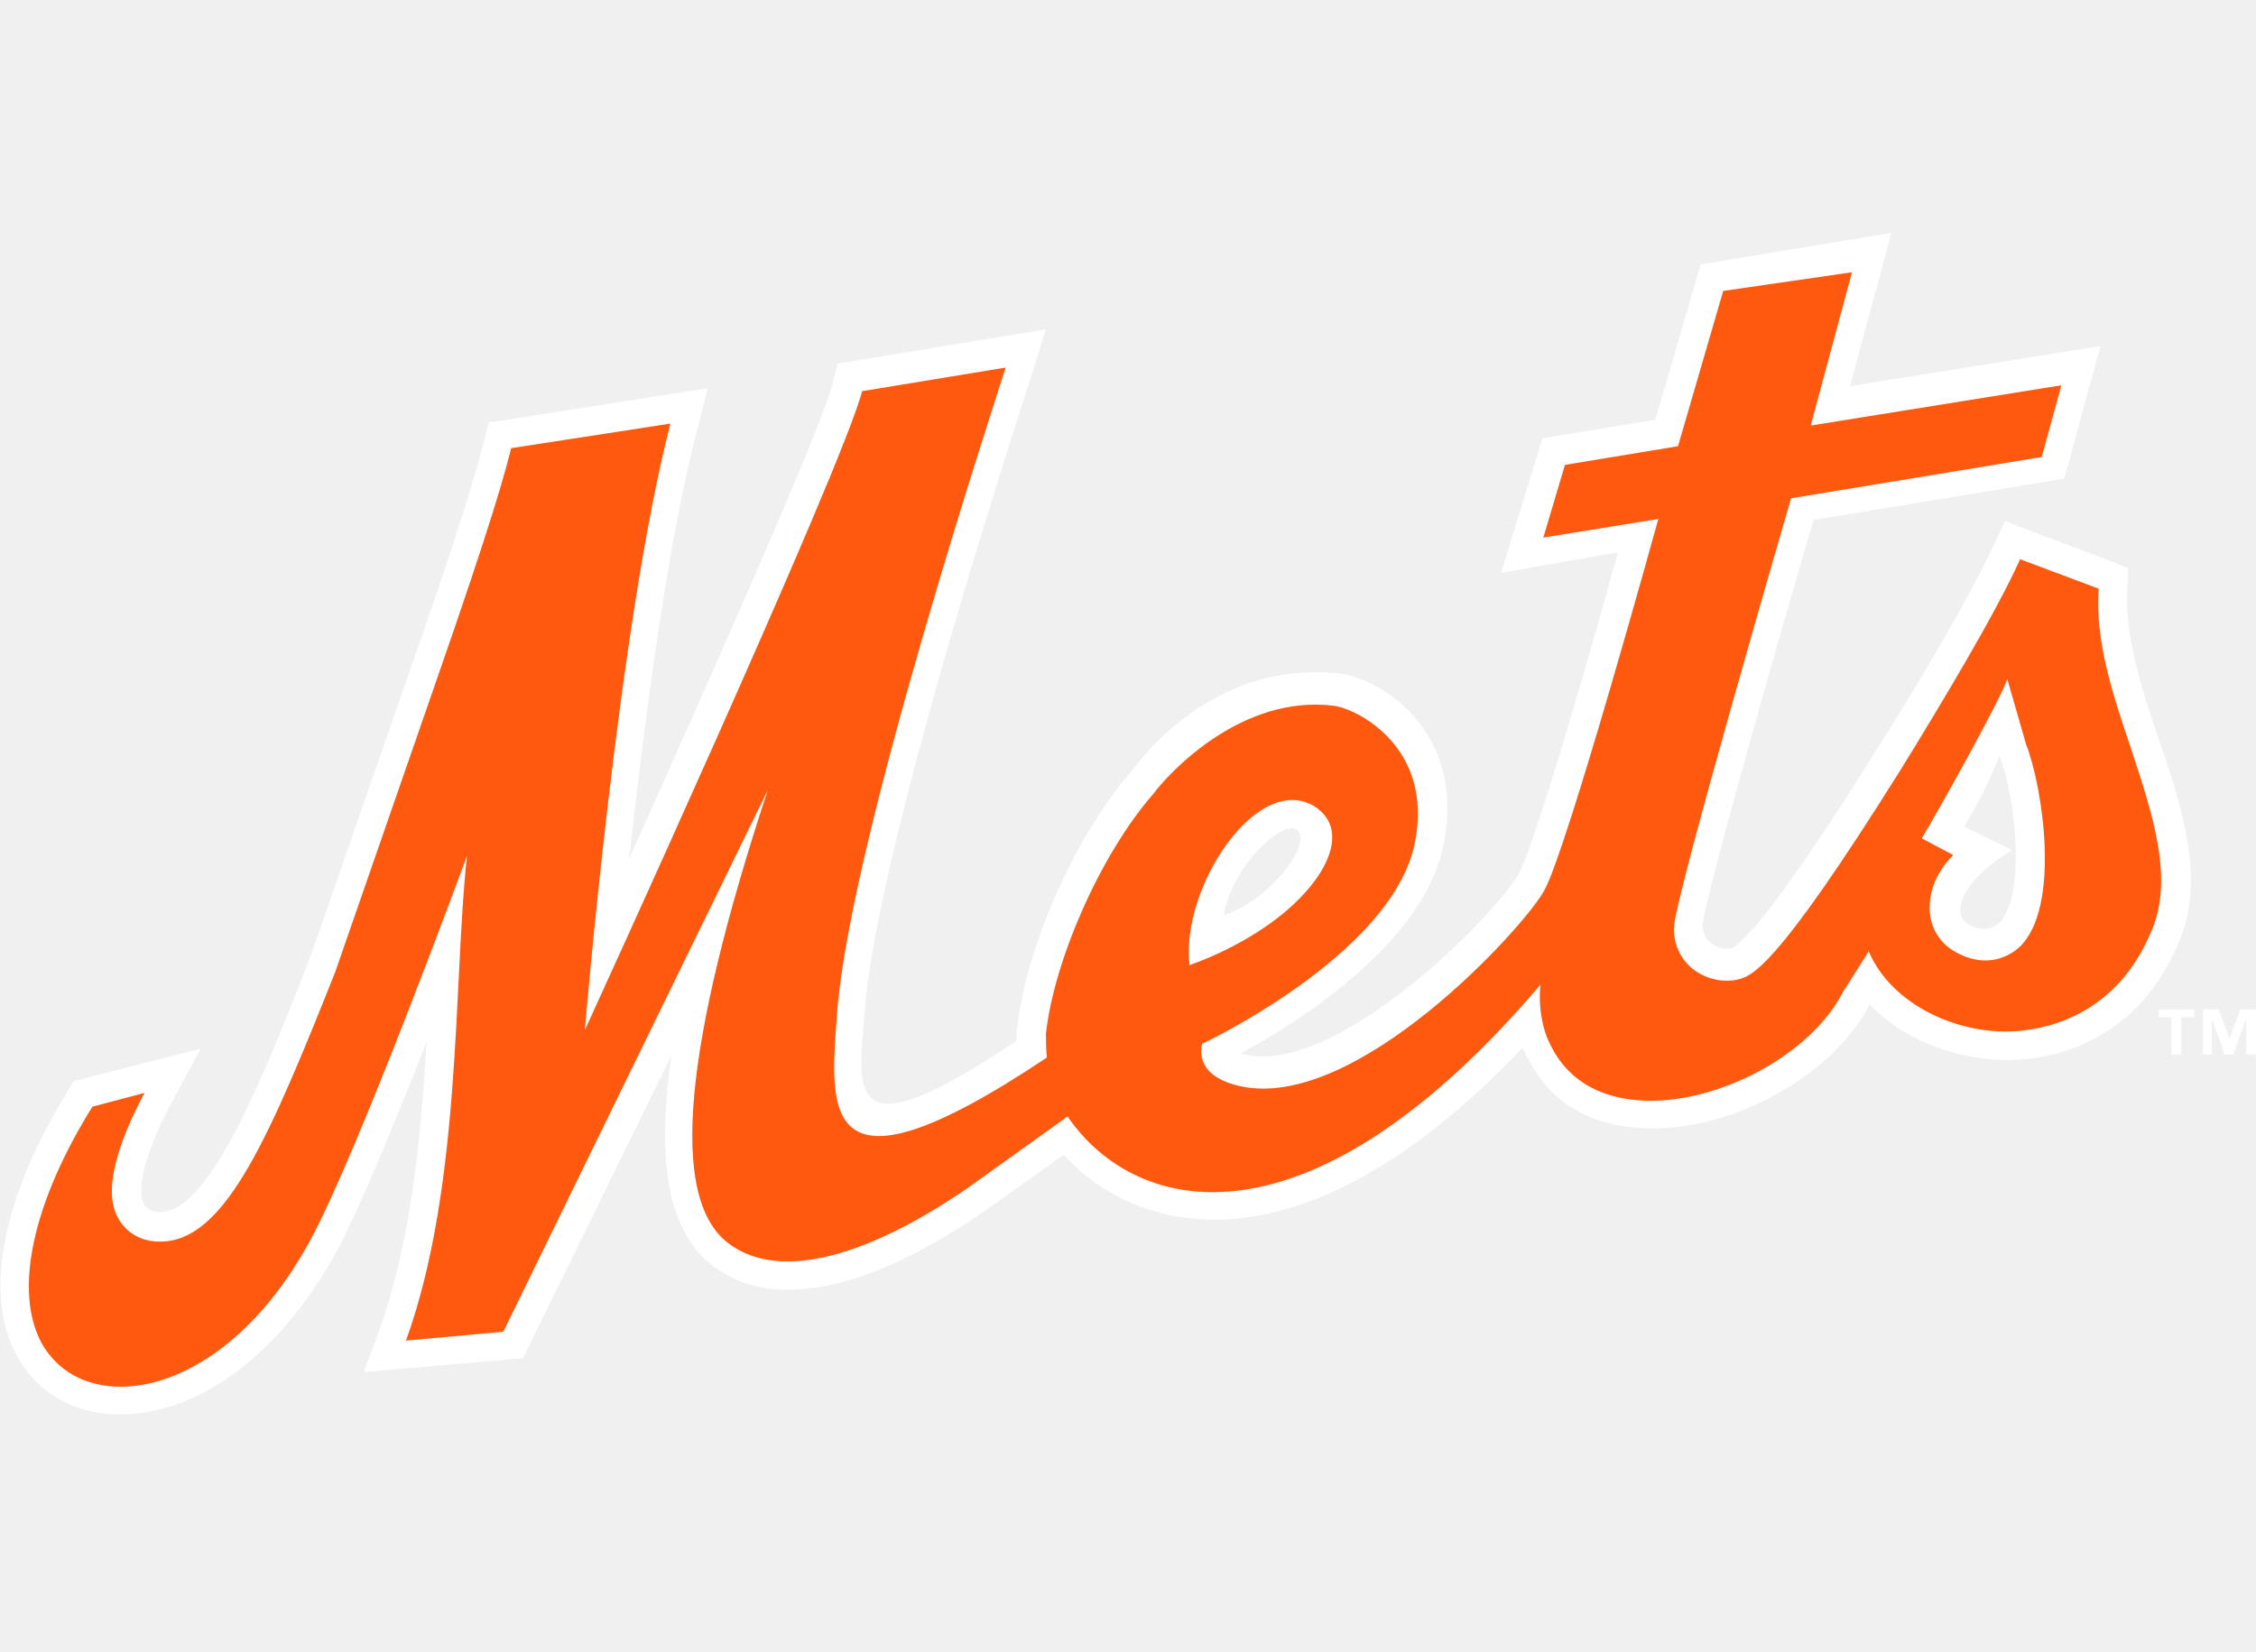
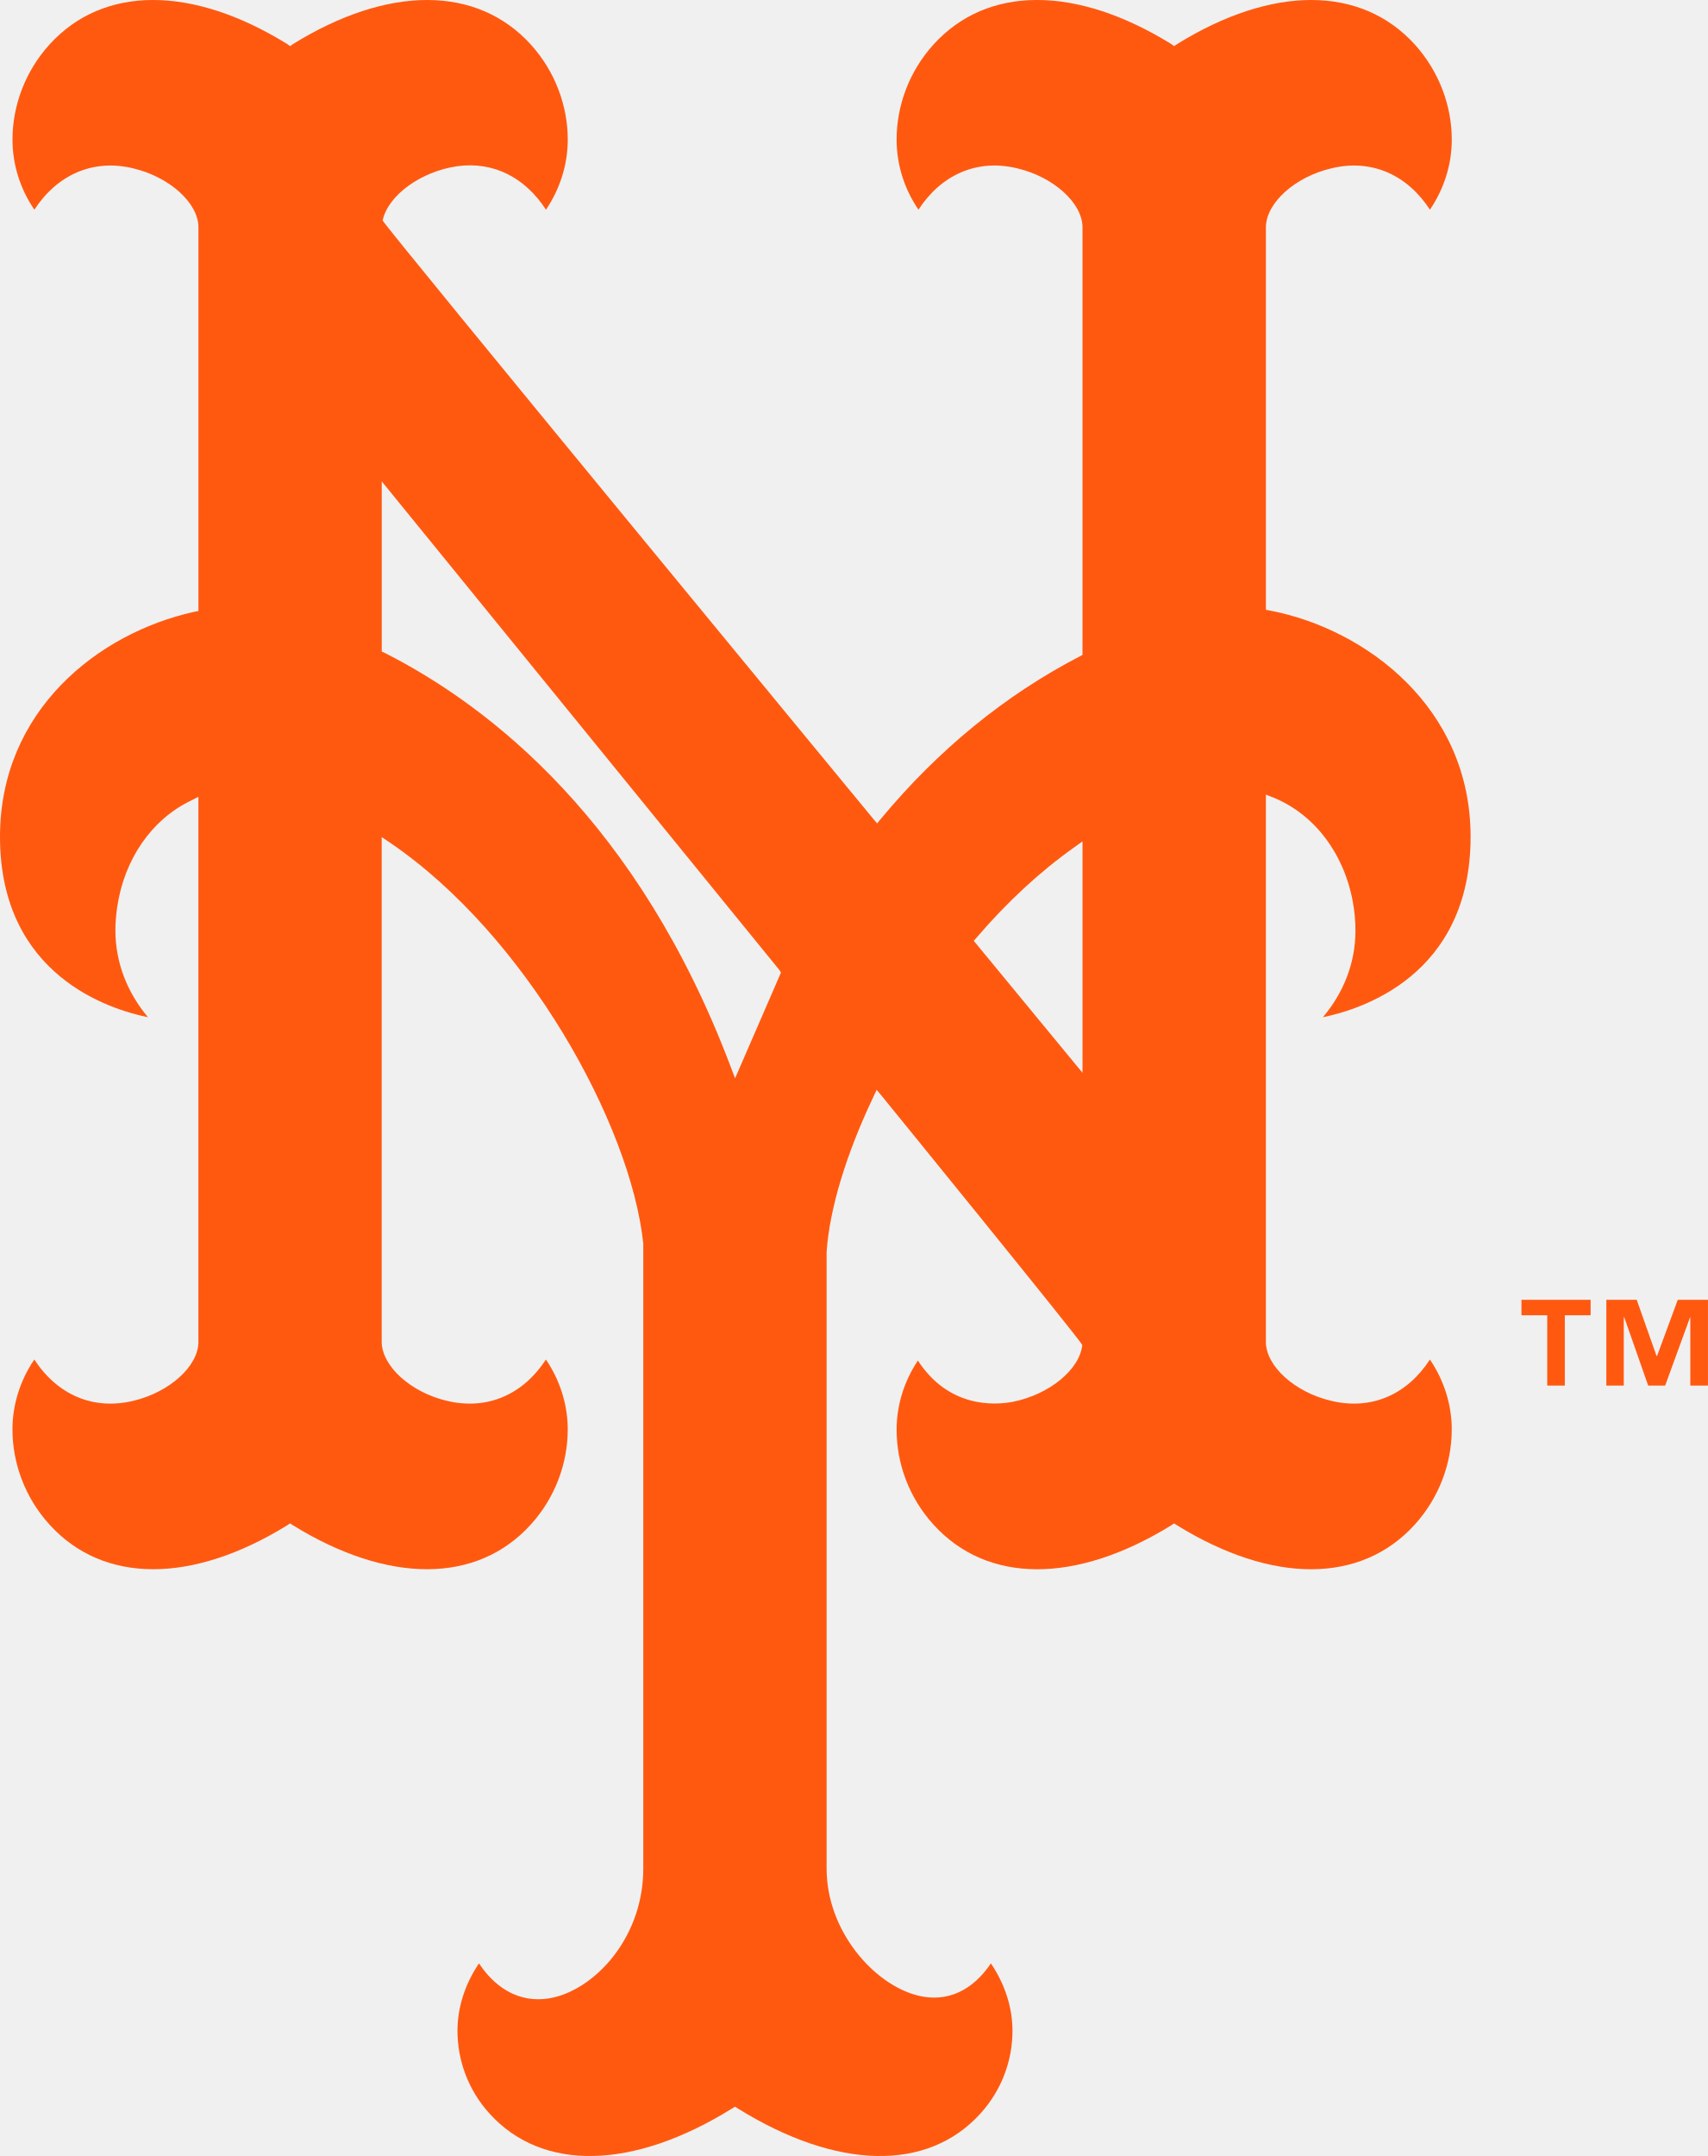
- <svg xmlns="http://www.w3.org/2000/svg" version="1.1" id="NYM" x="0px" y="0px" viewBox="0 0 229.5 168" enable-background="new 0 0 229.5 168" xml:space="preserve">
-   <g>
-     <path fill="#FFFFFF" d="M219.5,74.9c-1.6-4.7-3.3-10-3.1-14.7c0-0.1,0-0.1,0-0.2l0.1-2.2l-2-0.8l-8-3l-0.8-0.3l-1.7-0.7l-0.5,1   l-0.7,1.5c-2.3,5-7.7,14.2-12.1,21.1c-9.3,14.9-12.9,18.7-14.1,19.6c-0.3,0.2-0.4,0.3-0.5,0.3c-0.7,0.1-1.5-0.1-2.1-0.6   c-0.5-0.4-0.8-1.1-0.8-1.8c0.3-3.2,9-33.5,11.3-41.2l25.5-4.2l2.5-9.2l1.2-4.3l-21.2,3.4l-4.3,0.7l4.2-15.6L173,26.9   c0,0-3.3,11.4-4.6,15.8l-11.5,1.9l-4.2,13.7l4.4-0.8l7.5-1.3c-0.4,1.4-0.8,2.8-1.2,4.3c-3.4,12.1-7.6,26.1-8.9,28.4   c-1,1.8-5.1,6.5-10.2,10.7c-5.7,4.7-12.5,8.8-17.6,7.7c-0.2,0-0.3-0.1-0.5-0.1c5.7-3.1,18.4-11,20.6-21c1-4.8,0.2-8.5-1.5-11.3   c-2.2-3.8-6-5.7-8.4-6.3c-11.9-1.6-19.3,6.5-21.9,10c-5.4,6.2-10.2,16.8-11.4,25c-0.1,0.7-0.2,1.5-0.2,2.3   c-17.7,11.9-16.1,5.1-15.4-3.4c0.9-10.5,6.8-32.8,16.5-63c0.3-0.8,1.9-6,1.9-6l-21.2,3.5L84.7,39C83.6,43.5,72.5,68.4,64,87.4   c1.5-13.6,3.9-32.1,6.9-43.6l1.1-4.3L49.7,43l-0.5,2.1c-0.7,2.5-1.9,7.2-7.7,23.7c-1.8,5.1-9.6,27.7-10.1,29   c-4.6,11.8-9.9,25-14.8,25.5c-1,0.1-1.7-0.2-2-0.9c-0.6-1.1-0.2-4.4,2.7-9.9l3.1-5.8L7.5,110l-0.6,1c-6.7,10.9-8.6,20.7-5.2,26.9   c2.1,3.9,6,6.1,10.7,6c0.1,0,0.3,0,0.4,0c7.9-0.3,15.8-6.4,21.3-16.3c2.3-4.2,6-13.2,9.3-21.6c-0.6,9.9-1.6,20.4-4.8,29.3l-1.6,4.3   l16.2-1.4l15.1-30.8c-1.6,11.2-0.2,18,4.2,21.4c2.3,1.7,5.1,2.6,8.4,2.4c6.8-0.2,14.2-4.5,19.3-8l8-5.7c3.2,3.5,7.4,5.7,12.3,6.4   c0.9,0.1,1.9,0.2,3,0.2c7.5,0,18.2-3.6,31.4-17.5c0.7,1.6,1.7,3.1,2.6,4.1c0.4,0.5,0.9,0.9,1.4,1.3c2.3,1.8,5.2,2.7,8.6,2.8   c8.8,0.3,19-5.4,22.7-12.6c4,4.2,10.3,6,15.4,5.6c4.2-0.3,11.9-2.3,15.9-11.6C224.5,89.7,222,82.1,219.5,74.9z M131.9,84.4   c1.8,1.3-2.8,7.3-7.4,8.7C125.3,88.2,130.4,83.4,131.9,84.4z M200.5,94.2c-2.2-0.9-1.2-4.5,4.2-7.7l-4.9-2.4   c1.3-2.1,2.5-4.4,3.6-7.2C205.5,82.2,206.6,96.8,200.5,94.2z" />
-     <g>
-       <path fill="#FF5910" d="M216.7,75.9c-1.8-5.3-3.6-10.8-3.2-16l-8-3c-2.5,5.6-8.5,15.5-12.2,21.5c-12.9,20.6-15.2,21-16.7,21.3    c-1.6,0.3-3.3-0.2-4.5-1.2c-1.2-1-1.9-2.6-1.8-4.2c0.1-3.1,11.9-43.6,11.9-43.6l25.5-4.2l2-7.3l-25.5,4.1l4.2-15.6l-13.1,1.9    c0,0-4.6,15.8-4.6,15.8l-11.5,1.9l-2.2,7.4l11.7-1.9c0,0-9.2,33.4-11.6,37.8c-2,3.7-19.2,22.6-31,19.9c-4.9-1.1-3.8-4.3-3.8-4.3    s19.2-9,21.6-20.3c2.1-10-6.1-13.9-8.3-14.1c-9.2-1.1-16.5,6.6-18.3,9c-5.4,6.2-10.1,17-10.9,24.4c0,0.7,0,1.5,0.1,2.4    c-23.8,15.9-22,4.8-21.3-5.1c1.6-18.1,16.4-62.8,17.1-65.1l-14.6,2.4c-1.9,7.6-28.2,65-28.2,65s3.4-41.2,8.7-61.7L52,45.6    c-0.6,2.4-1.8,7-7.8,24.2C42.4,75,34.1,98.9,34.1,98.9c-6.6,16.6-11,26.8-17.2,27.4c-3.1,0.3-4.5-1.6-4.9-2.4    c-1.7-3,0.4-8.4,2.7-12.7l-5.3,1.4c-6.1,9.8-8,18.7-5.2,24c1.6,2.9,4.5,4.5,8.1,4.5c5.5,0,13.3-4,19.2-14.8    c4.8-8.7,16-39.2,16-39.2c-1.4,12.9-0.5,33.5-6.2,49.3l9.9-0.9l26.9-55.1c-8.5,25.8-10.1,41.5-4,46.1c5.4,4.1,14.7,1,24.3-5.6    l10.2-7.3c7,10.2,24.6,14.2,48.1-13.4c-0.3,3.2,0.7,5.4,0.7,5.4c1.7,4.1,5.1,6.2,10,6.4c7.7,0.2,16.9-4.8,20.1-11.1l2.6-4.1    c2.4,5.6,9.4,8.6,15.2,8.1c3.6-0.3,10-2,13.4-9.8C221.3,89.6,219,82.9,216.7,75.9z M133.8,82.1c3.3,2.2,1.5,6.5-2.3,10    c-2.8,2.6-6.8,4.8-10.5,6.1C120.1,90.2,128,78.4,133.8,82.1z M205.4,96.4c-0.8,0.7-3.1,2.3-6.4,0.5c-1.7-0.9-2.7-2.6-2.7-4.5    c0-1.2,0.3-3.3,2.4-5.4l-3.2-1.7c1.4-2.3,7.9-13.9,8.7-16.2l1.9,6.6C207.8,80,209.7,92.4,205.4,96.4z" />
-       <polygon fill="#FFFFFF" points="227.9,102.7 226.8,105.7 226.8,105.7 225.7,102.7 224.1,102.7 224.1,107.3 225,107.3 225,103.6     225,103.6 226.3,107.3 227.2,107.3 228.5,103.6 228.5,103.6 228.5,107.3 229.5,107.3 229.5,102.7   " />
-       <polygon fill="#FFFFFF" points="219.6,103.5 220.9,103.5 220.9,107.3 221.9,107.3 221.9,103.5 223.2,103.5 223.2,102.7     219.6,102.7   " />
-     </g>
-   </g>
+ <svg xmlns="http://www.w3.org/2000/svg" viewBox="0 0 189.378 239">
+   <path d="M160.972 158.476c0-2.766-.864-5.473-2.424-7.767-2.492 3.852-6.46 5.67-10.978 4.57-4-.946-7.17-3.82-7.208-6.48V88.084l.85.337c4.53 1.85 7.82 6.192 8.798 11.59.19 1.04.282 2.11.282 3.165 0 3.684-1.39 6.956-3.607 9.586 4.15-.856 16.375-4.556 16.375-20.013 0-14.25-11.506-22.98-22.208-25.06l-.488-.09V25.155c.038-2.66 3.21-5.534 7.208-6.483 4.518-1.116 8.486.734 10.978 4.572 1.56-2.294 2.424-5 2.424-7.767 0-3.73-1.392-7.537-4.09-10.533-5.963-6.574-15.81-6.59-26.36-.06l-.334.228-.32-.23c-10.562-6.53-20.416-6.513-26.37.06-2.715 2.998-4.083 6.804-4.083 10.534 0 2.768.85 5.473 2.424 7.767 2.493-3.837 6.468-5.688 10.995-4.572 3.983.95 7.155 3.823 7.192 6.483v47.442l-.335.183c-8.25 4.28-15.634 10.32-21.972 17.934l-.467.565-.488-.58S42.55 24.957 42.428 24.438c.596-2.782 4.227-5.428 8.255-6.01 4.105-.564 7.568 1.3 9.854 4.817 1.553-2.294 2.416-5 2.416-7.767 0-3.73-1.382-7.537-4.09-10.533C52.9-1.63 43.04-1.645 32.49 4.883l-.322.23-.32-.23c-10.557-6.53-20.41-6.513-26.367.06-2.712 2.998-4.096 6.804-4.096 10.534 0 2.768.856 5.473 2.424 7.767 2.508-3.837 6.475-5.688 11-4.572 3.983.95 7.164 3.823 7.194 6.483v42.58l-.488.092C10.818 70.197 0 78.82 0 92.75c0 15.456 12.277 19.17 16.406 20.012-2.195-2.615-3.61-5.916-3.61-9.632 0-.856.07-1.713.2-2.585.78-5.29 3.815-9.693 8.133-11.772l.87-.445v60.47c-.03 2.66-3.21 5.534-7.193 6.482-4.525 1.1-8.492-.72-11-4.572-1.567 2.294-2.424 5-2.424 7.75 0 3.732 1.384 7.555 4.097 10.536 5.956 6.59 15.81 6.605 26.366.092l.32-.214.322.214c10.557 6.513 20.41 6.497 26.374-.092 2.707-2.98 4.09-6.804 4.09-10.535 0-2.752-.864-5.46-2.417-7.752-2.507 3.853-6.482 5.672-11.016 4.572-3.984-.947-7.14-3.822-7.195-6.482V92.794l.978.658c15.03 10.244 26.634 31.19 28.026 44.4v69.29c0 7.384-4.994 13.025-9.794 14.25-3.394.84-6.36-.63-8.424-3.747-1.528 2.262-2.384 4.847-2.384 7.477 0 3.286 1.19 6.574 3.554 9.173 5.85 6.467 15.908 6.253 26.878-.55l.337-.214.337.214c10.97 6.804 21.023 7.02 26.878.55 2.362-2.598 3.554-5.886 3.554-9.172 0-2.63-.863-5.215-2.392-7.477-1.995 2.98-4.824 4.388-8.12 3.563-4.884-1.238-10.097-7.172-10.097-14.067v-68.356c.313-4.694 2.14-10.78 5.138-17.093l.412-.885.634.764s22.026 27.06 22.164 27.52c-.276 2.72-3.638 5.488-7.676 6.3-2.11.41-7.163.655-10.55-4.573-1.513 2.278-2.36 4.922-2.36 7.675 0 3.715 1.367 7.523 4.082 10.504 5.954 6.59 15.808 6.605 26.366.092l.32-.214.336.214c10.55 6.513 20.397 6.497 26.358-.092 2.7-2.982 4.092-6.805 4.092-10.52zm-79.465-38.94l-.543-1.423c-10.205-26.91-26.457-39.72-38.29-45.73l-.345-.153V53.363l44.055 54.124.214.32-5.093 11.728zm38.52-.613l-12.056-14.63.338-.383c3.38-3.945 7.003-7.278 10.74-9.938l.98-.703v25.653zM186.03 144.09l-2.293 6.22h-.06l-2.196-6.22h-3.37v9.51h1.934v-7.57h.054l2.653 7.57h1.88l2.76-7.57h.03v7.57h1.958v-9.51M168.7 145.8h2.858v7.8h1.95v-7.8h2.86v-1.71h-7.67" fill="#FF5910" />
</svg>
